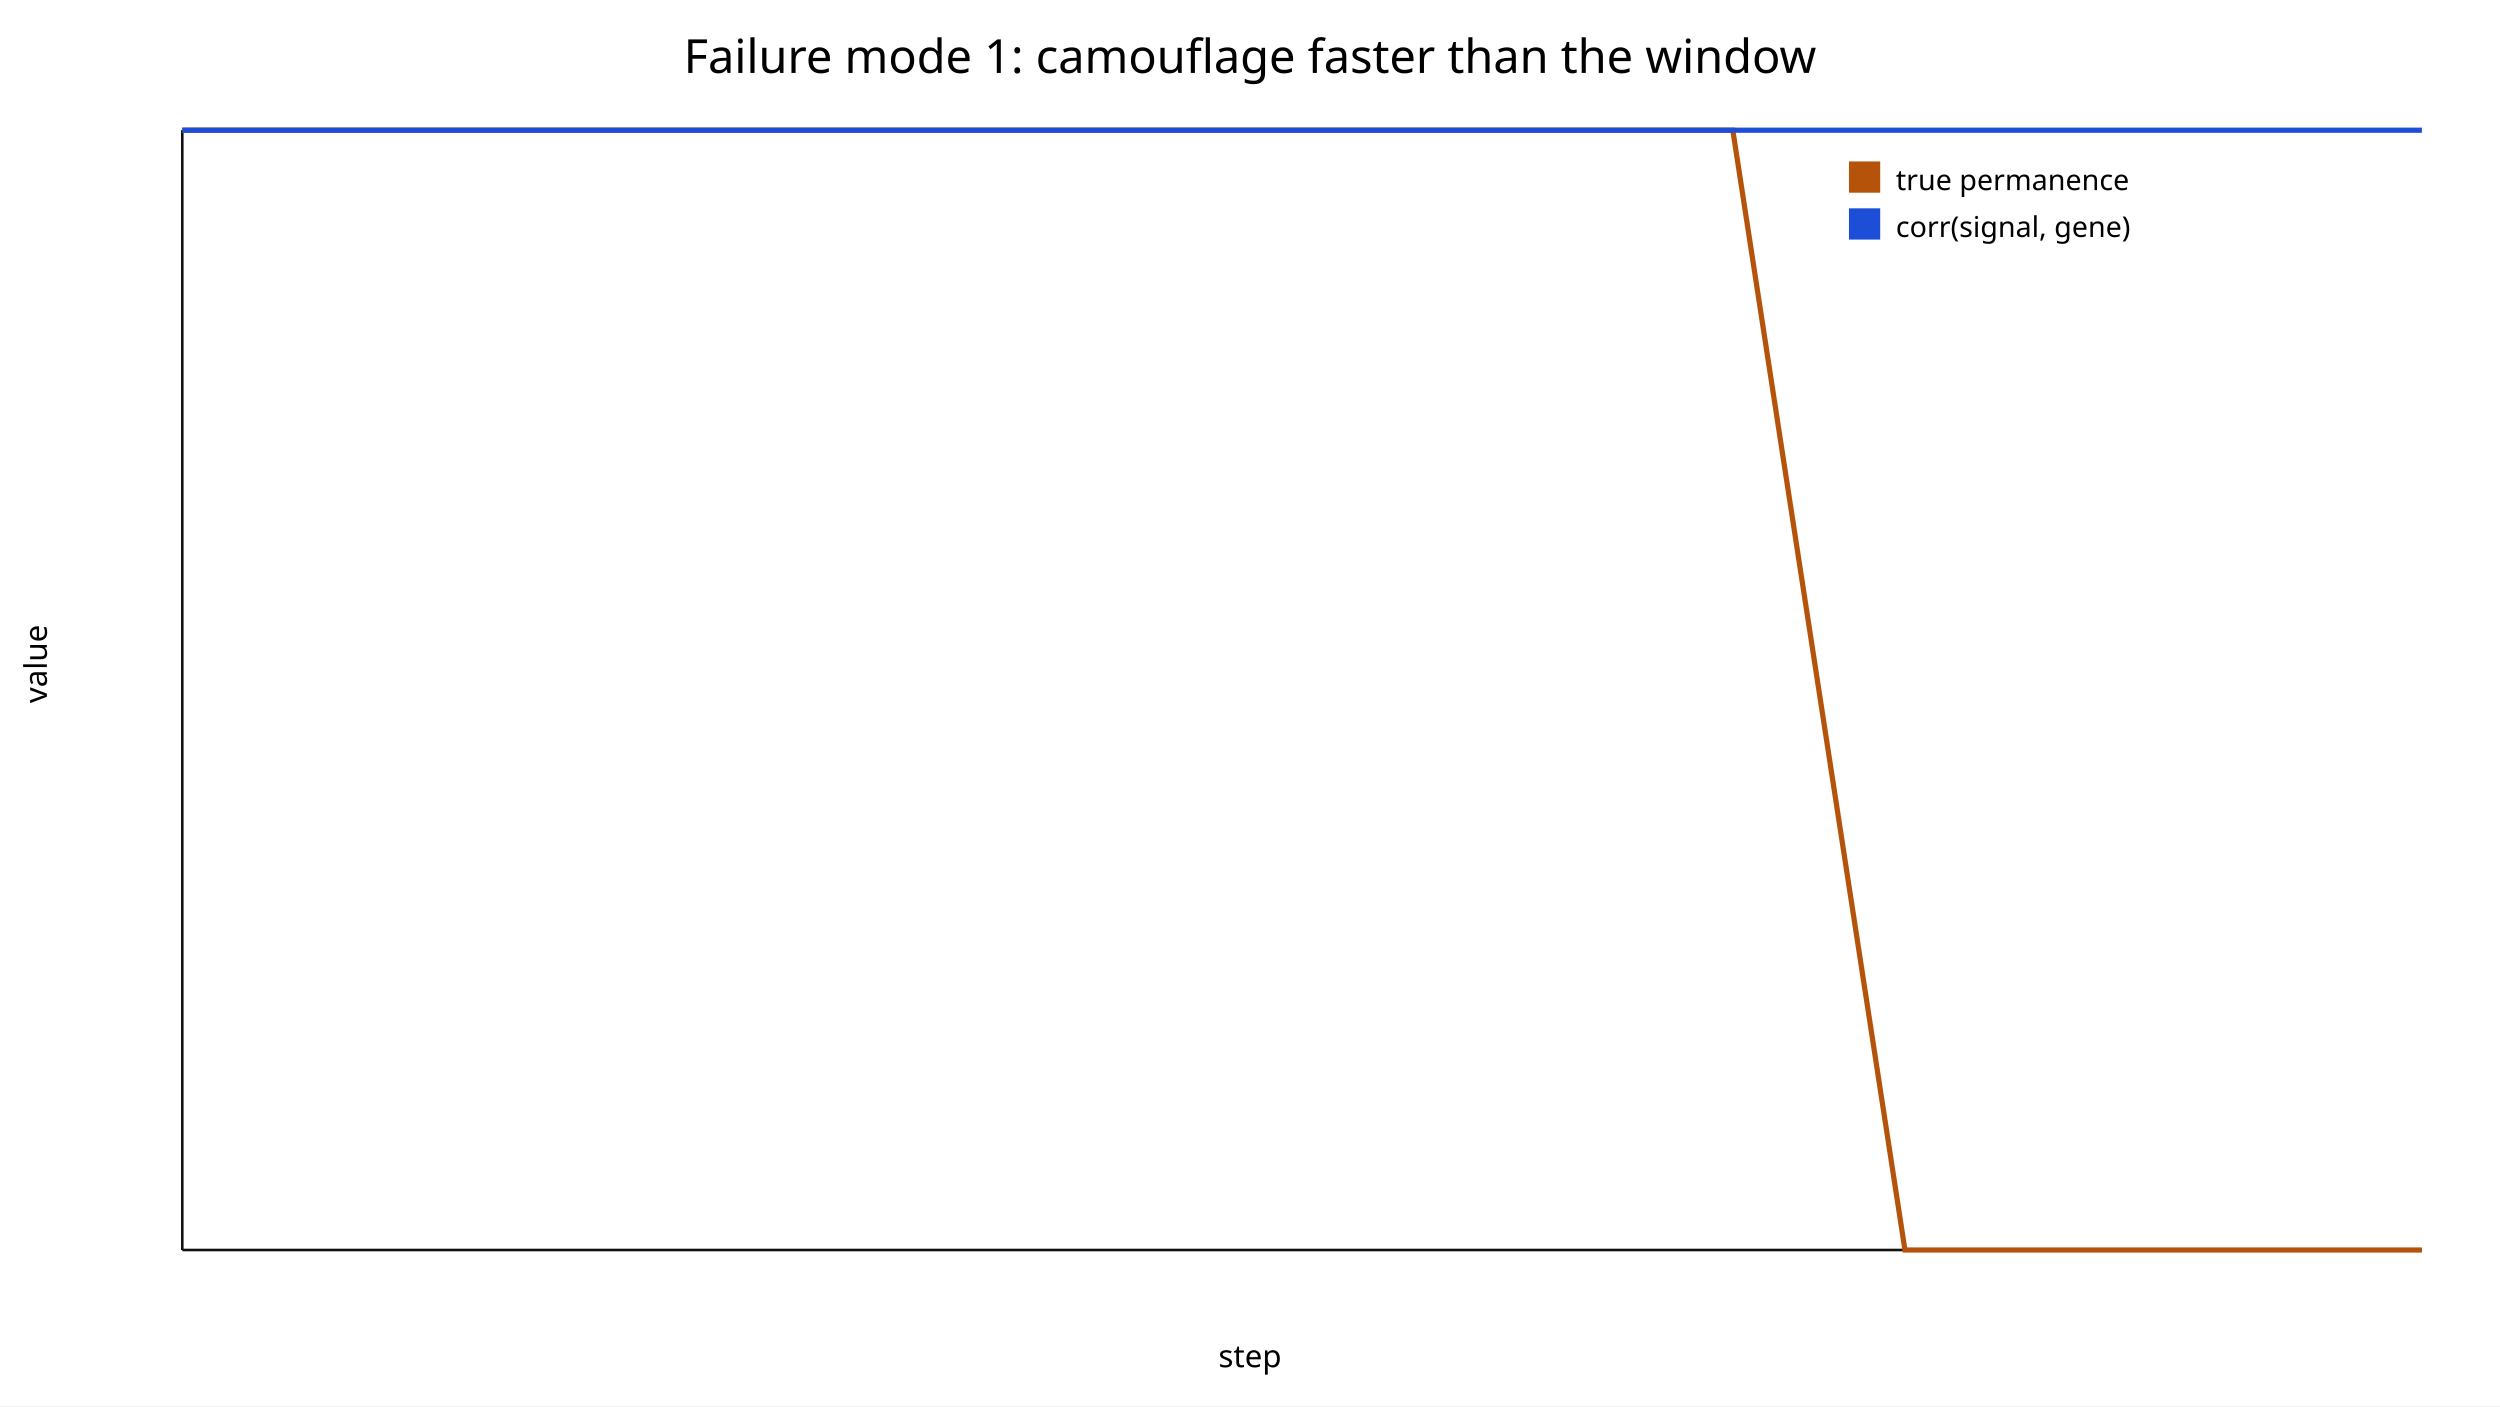
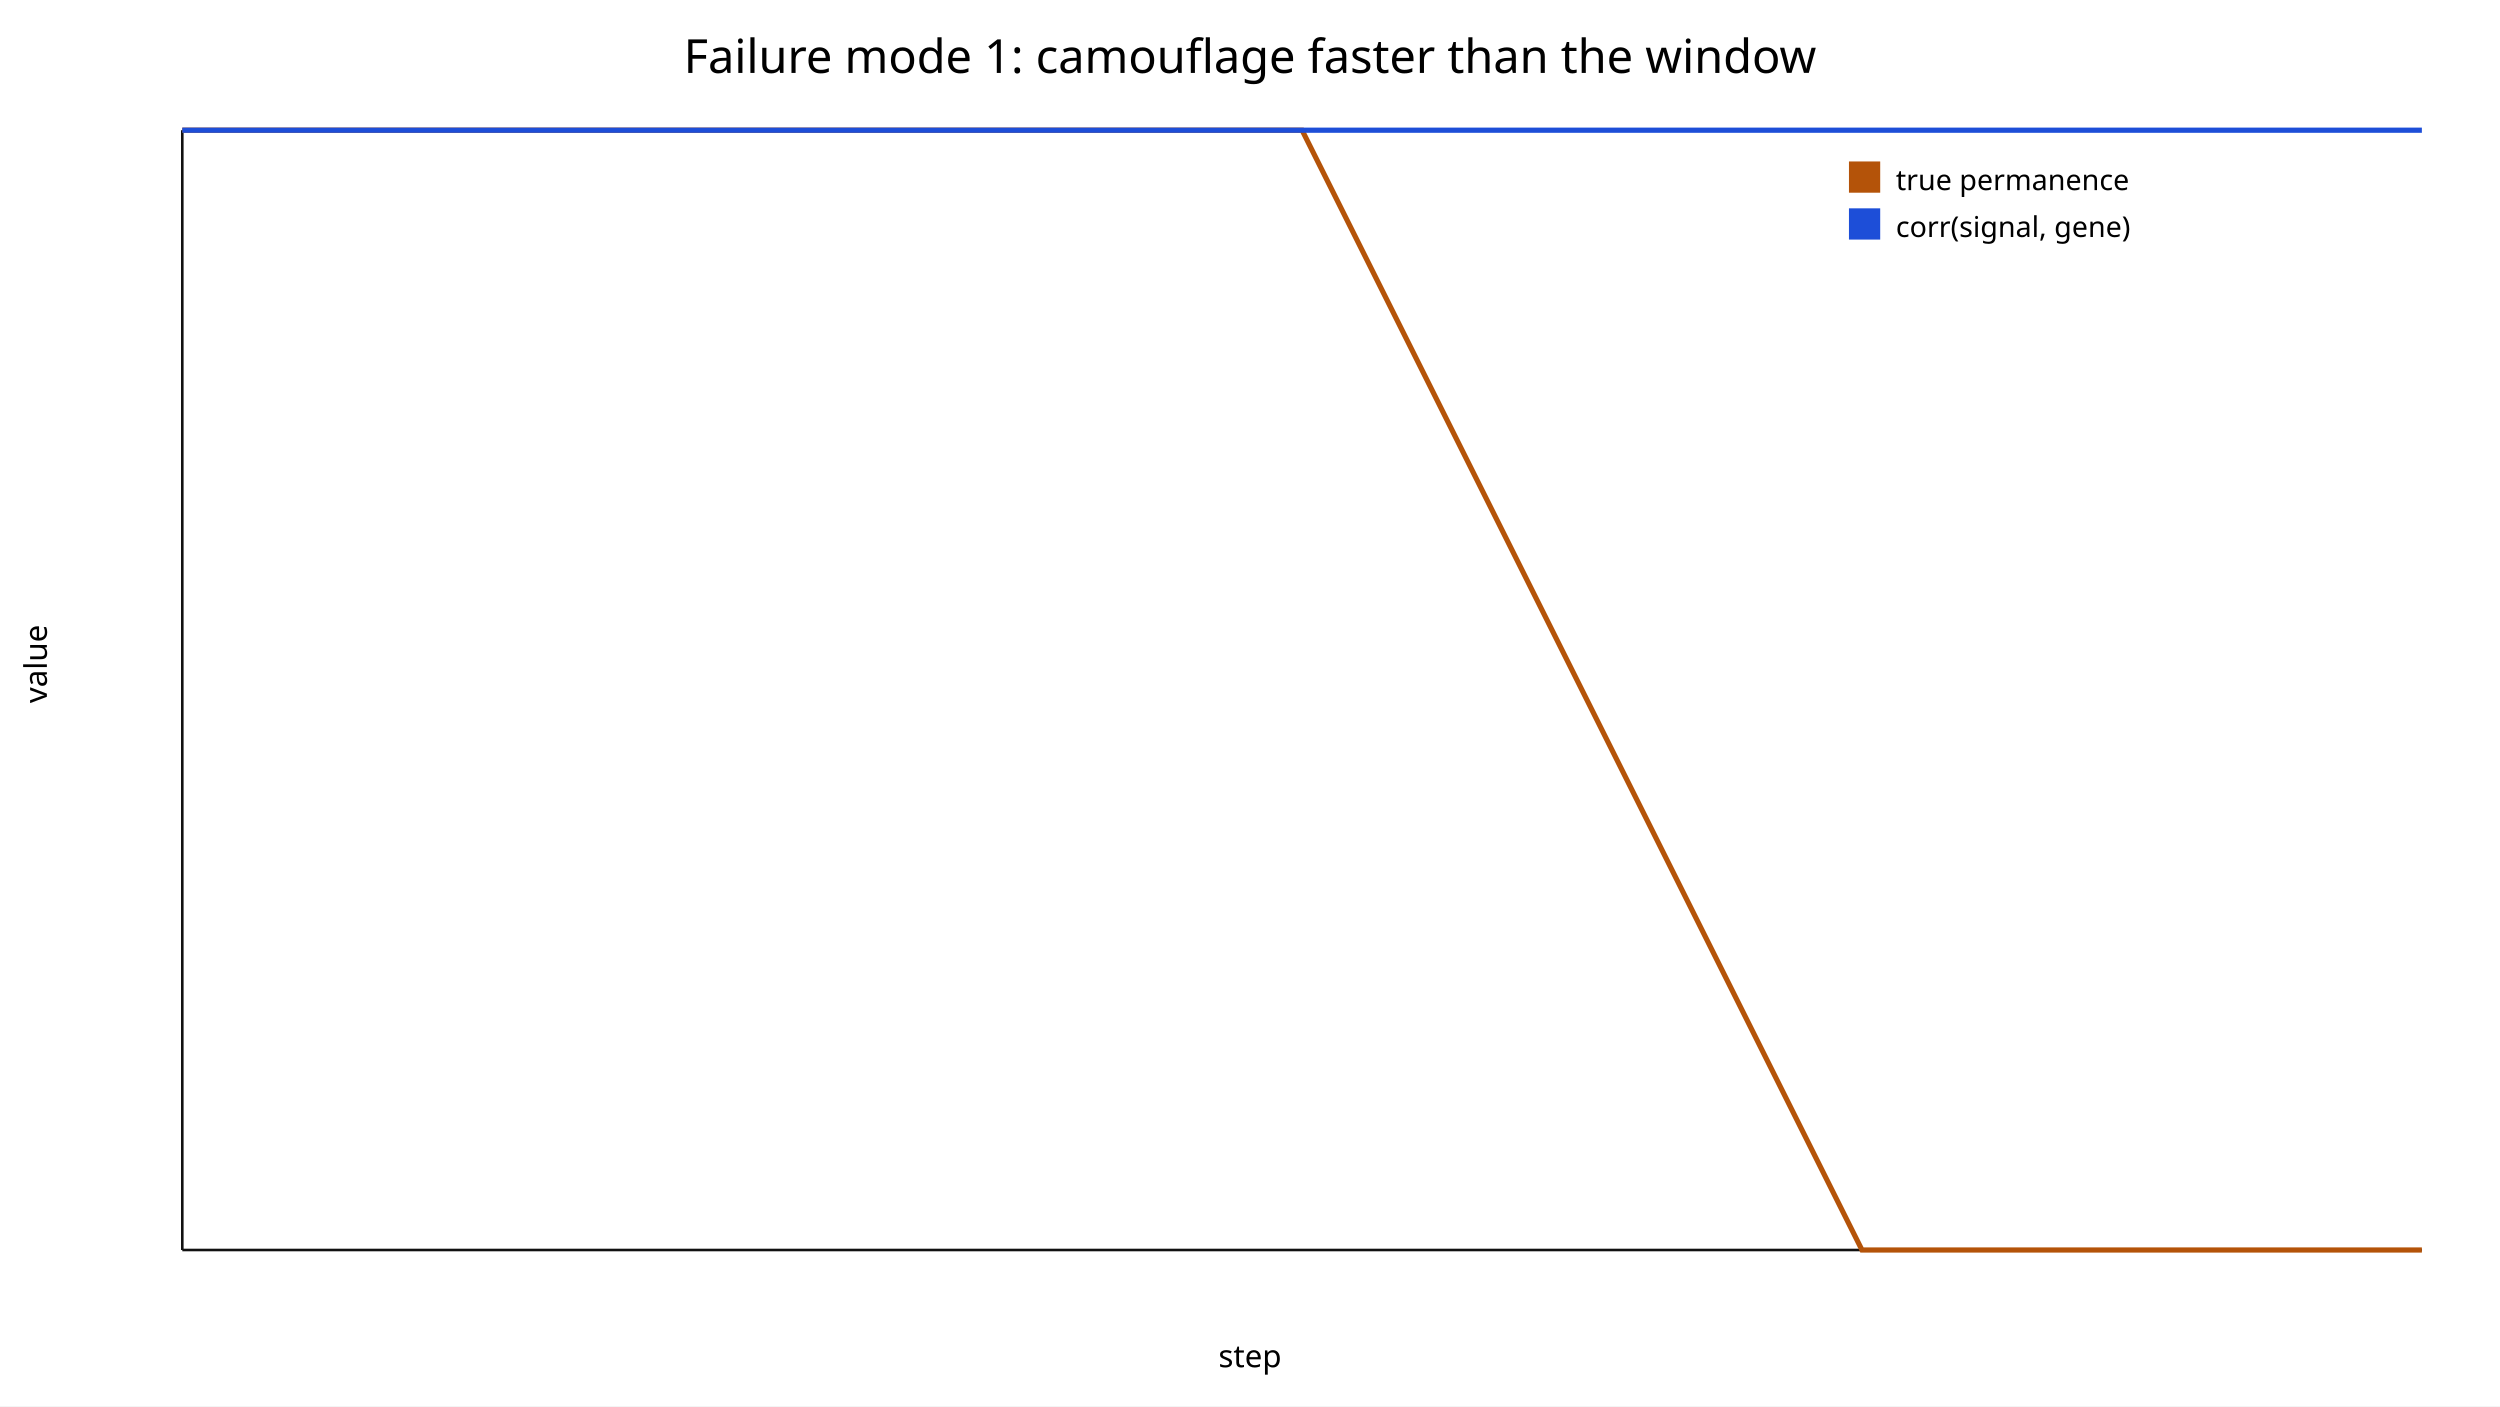
<svg xmlns="http://www.w3.org/2000/svg" width="960" height="540" viewBox="0 0 960 540">
  <rect width="100%" height="100%" fill="white" />
  <text x="480.0" y="28" text-anchor="middle" font-family="sans-serif" font-size="18">Failure mode 1: camouflage faster than the window</text>
  <line x1="70" y1="480" x2="930" y2="480" stroke="#111" />
  <line x1="70" y1="50" x2="70" y2="480" stroke="#111" />
  <text x="480.0" y="525" text-anchor="middle" font-family="sans-serif" font-size="12">step</text>
  <text x="18" y="270.0" transform="rotate(-90 18 270.0)" font-family="sans-serif" font-size="12">value</text>
-   <polyline fill="none" stroke="#b45309" stroke-width="2" points="70.0,50.0 136.2,50.0 202.3,50.0 268.5,50.0 334.6,50.0 400.8,50.0 466.9,50.0 533.1,50.0 599.2,50.0 665.4,50.0 731.5,480.0 797.7,480.0 863.8,480.0 930.0,480.0" />
-   <polyline fill="none" stroke="#1d4ed8" stroke-width="2" points="70.0,50.0 136.2,50.0 202.3,50.0 268.5,50.0 334.6,50.0 400.8,50.0 466.9,50.0 533.1,50.0 599.2,50.0 665.4,50.0 731.5,50.0 797.7,50.0 863.8,50.0 930.0,50.0" />
+   <polyline fill="none" stroke="#b45309" stroke-width="2" points="70.0,50.0 285.0,50.0 500.0,50.0 715.0,480.0 930.0,480.0" />
+   <polyline fill="none" stroke="#1d4ed8" stroke-width="2" points="70.0,50.0 285.0,50.0 500.0,50.0 715.0,50.0 930.0,50.0" />
  <rect x="710" y="62" width="12" height="12" fill="#b45309" />
  <text x="728" y="73" font-family="sans-serif" font-size="11">true permanence</text>
  <rect x="710" y="80" width="12" height="12" fill="#1d4ed8" />
  <text x="728" y="91" font-family="sans-serif" font-size="11">corr(signal, gene)</text>
</svg>
